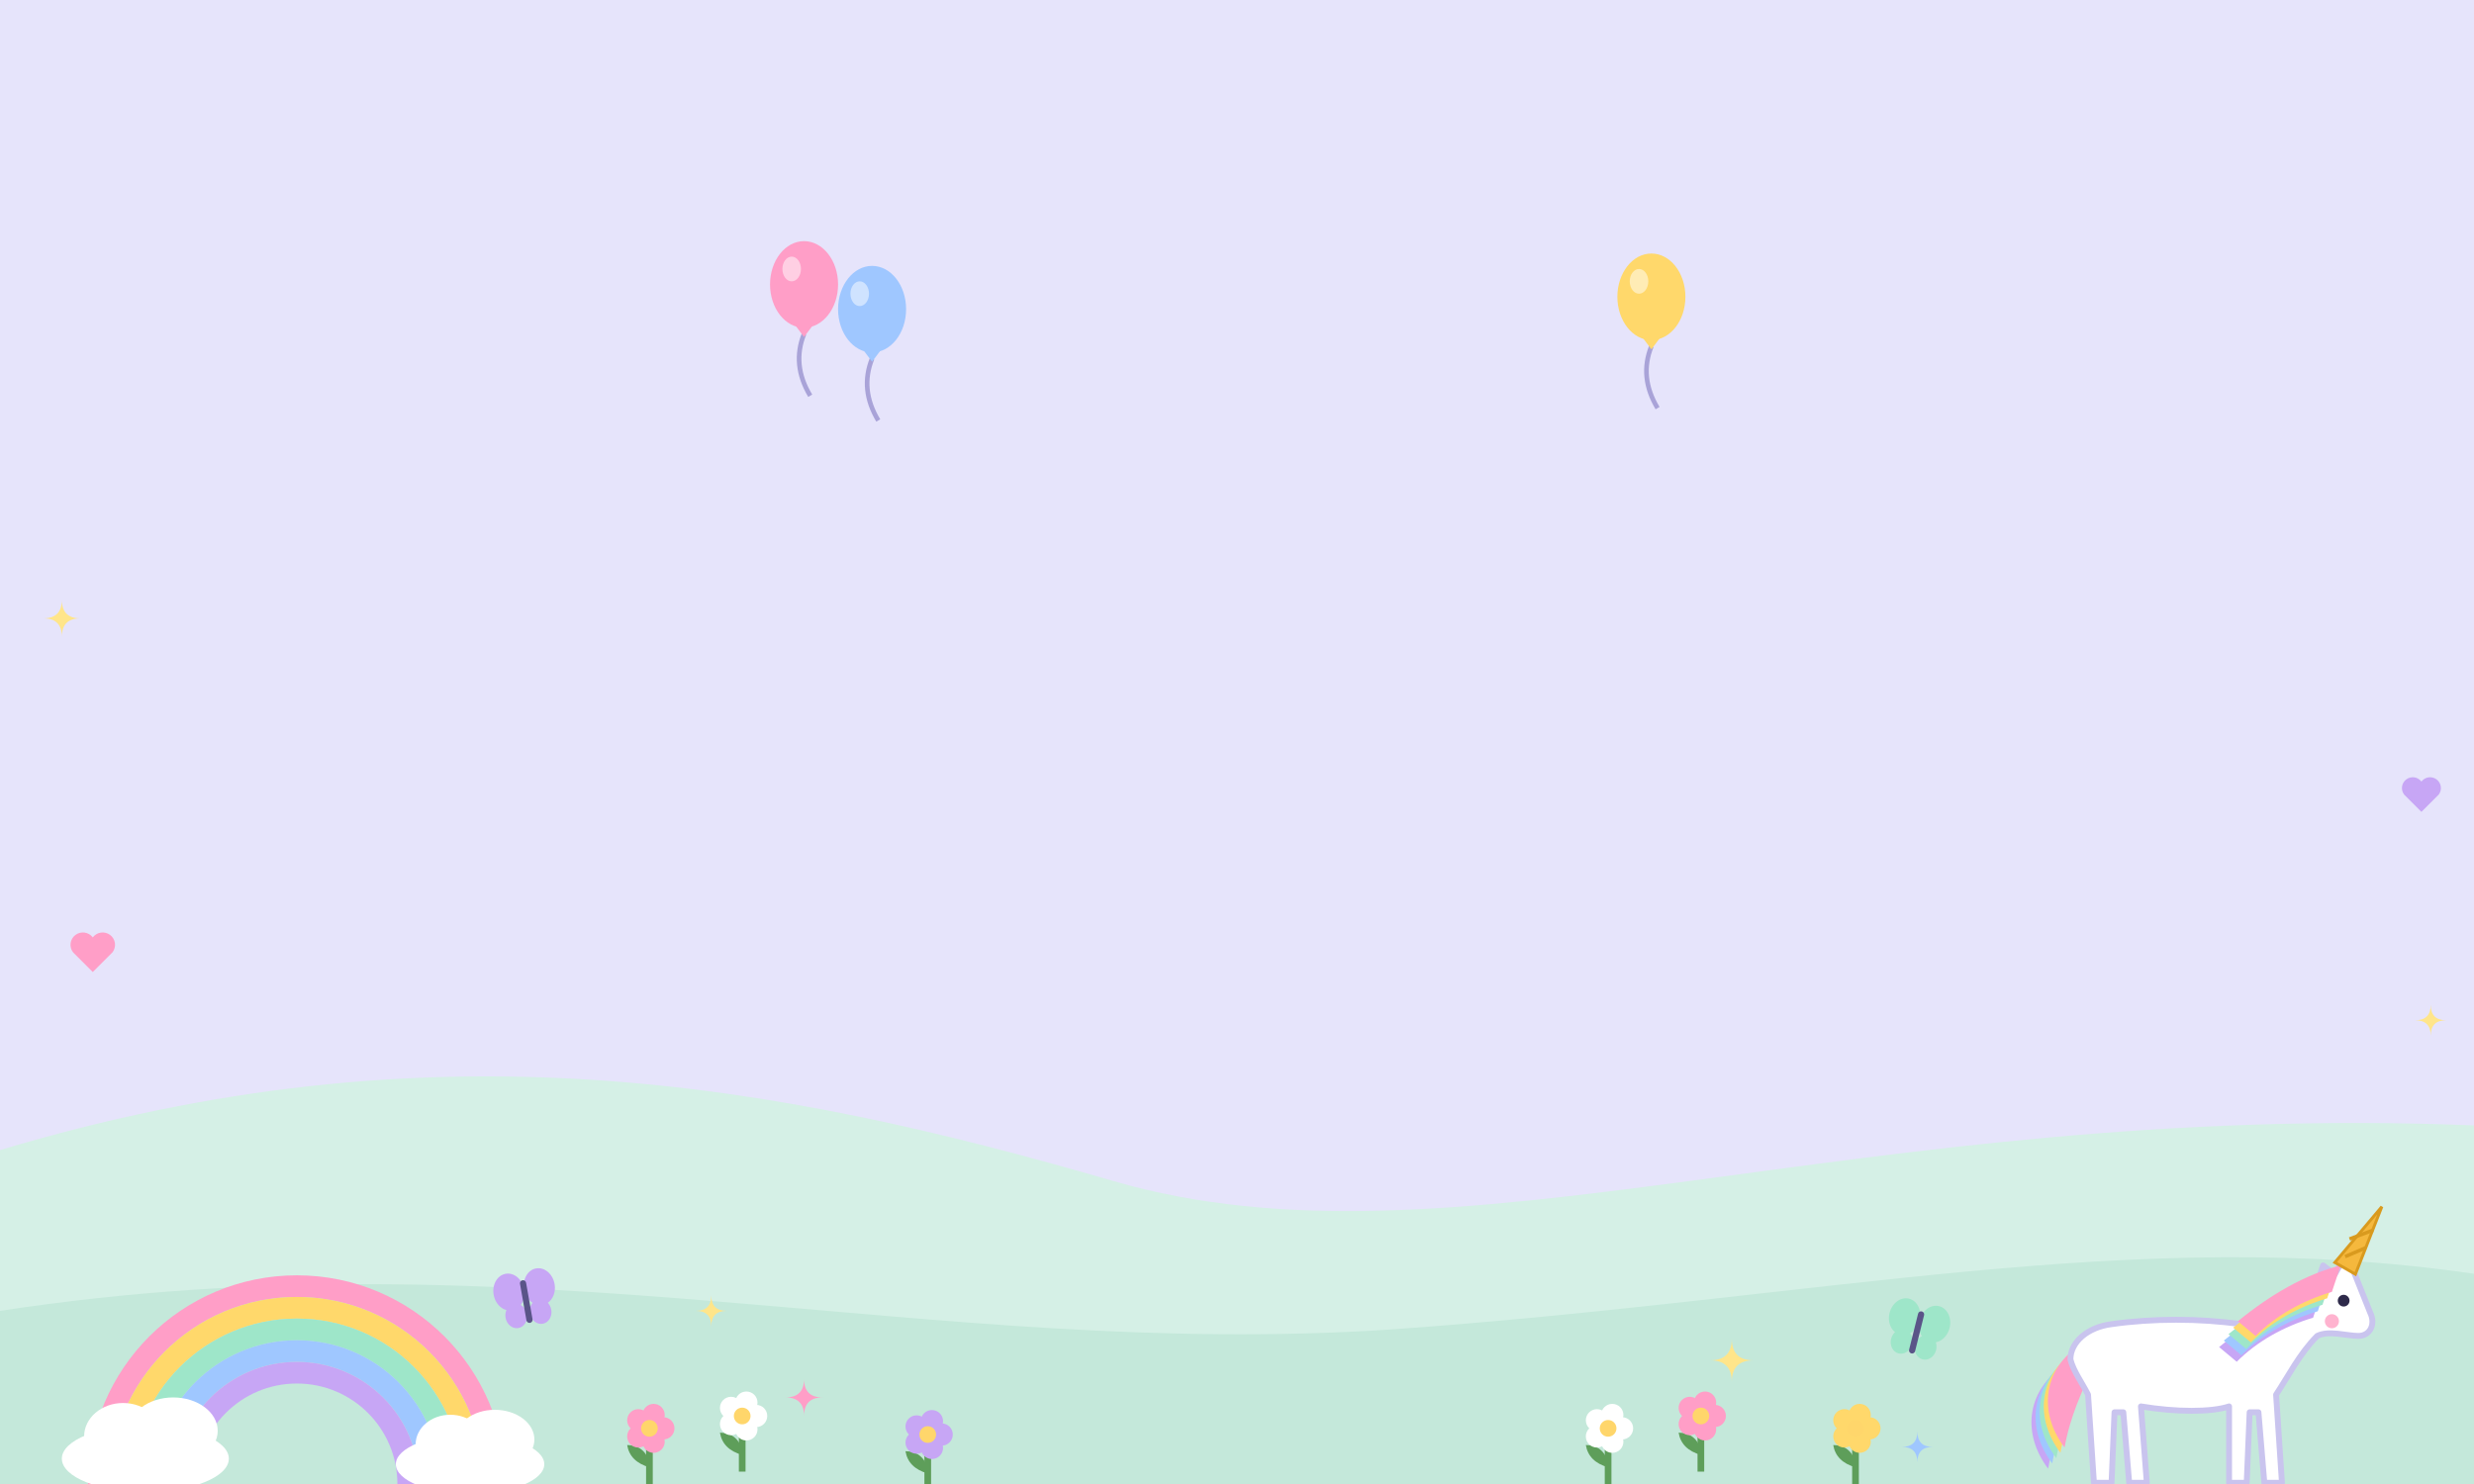
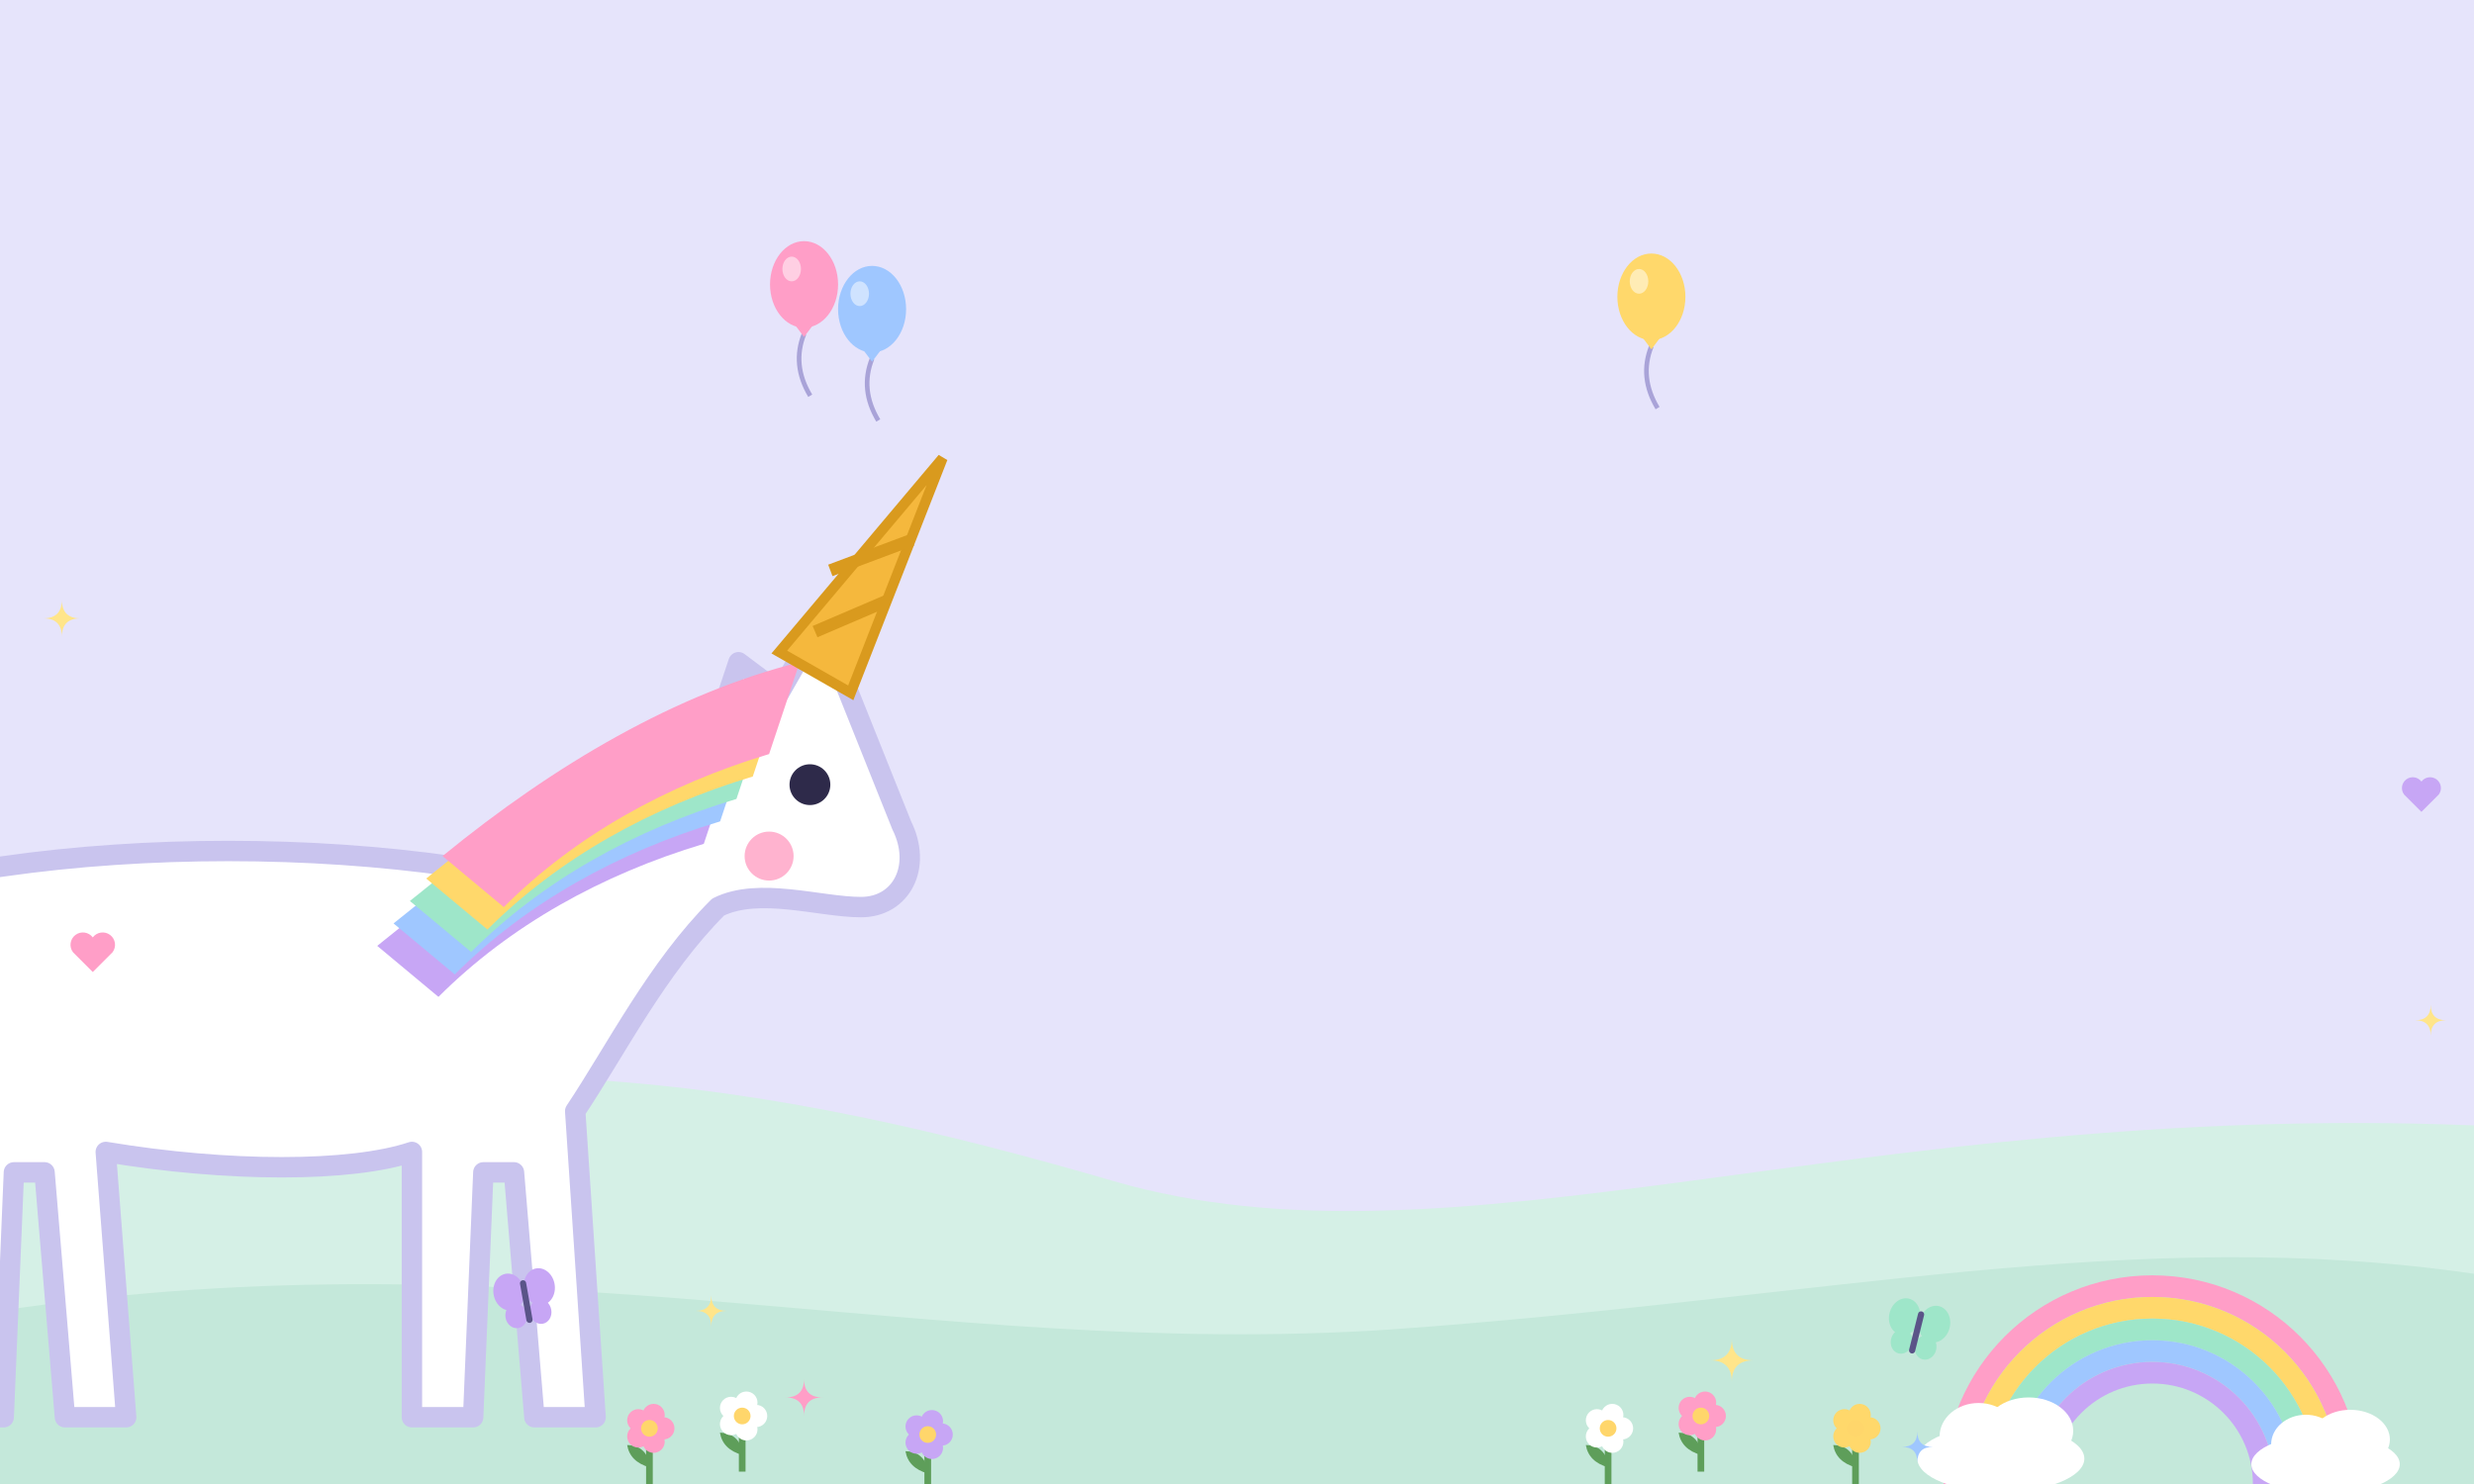
<svg xmlns="http://www.w3.org/2000/svg" viewBox="0 0 800 480" width="1600" height="960" preserveAspectRatio="xMidYMid slice">
  <rect width="800" height="480" fill="#E6E4FB" />
  <path d="M0 372 C140 330 250 350 360 382 C470 414 600 356 800 364 L800 480 L0 480 Z" fill="#D5F0E6" />
  <path d="M0 424 C170 398 300 440 450 430 C590 420 690 396 800 412 L800 480 L0 480 Z" fill="#C4E8DA" />
-   <path d="M32 480a64 64 0 0 1 128 0" fill="none" stroke="#FF9EC7" stroke-width="7" />
-   <path d="M39 480a57 57 0 0 1 114 0" fill="none" stroke="#FFD86B" stroke-width="7" />
-   <path d="M46 480a50 50 0 0 1 100 0" fill="none" stroke="#9EE6C9" stroke-width="7" />
-   <path d="M53 480a43 43 0 0 1 86 0" fill="none" stroke="#9FC7FF" stroke-width="7" />
-   <path d="M60 480a36 36 0 0 1 72 0" fill="none" stroke="#C7A6F5" stroke-width="7" />
-   <g transform="translate(20 452) scale(0.9)" fill="#FFFFFF">
-     <ellipse cx="30" cy="22" rx="30" ry="12" />
-     <ellipse cx="22" cy="14" rx="14" ry="12" />
-     <ellipse cx="40" cy="12" rx="16" ry="12" />
+   <g transform="translate(600 0)">
+     <path d="M32 480a64 64 0 0 1 128 0" fill="none" stroke="#FF9EC7" stroke-width="7" />
+     <path d="M39 480a57 57 0 0 1 114 0" fill="none" stroke="#FFD86B" stroke-width="7" />
+     <path d="M46 480a50 50 0 0 1 100 0" fill="none" stroke="#9EE6C9" stroke-width="7" />
+     <path d="M53 480a43 43 0 0 1 86 0" fill="none" stroke="#9FC7FF" stroke-width="7" />
+     <path d="M60 480a36 36 0 0 1 72 0" fill="none" stroke="#C7A6F5" stroke-width="7" />
+     <g transform="translate(20 452) scale(0.9)" fill="#FFFFFF">
+       <ellipse cx="30" cy="22" rx="30" ry="12" />
+       <ellipse cx="22" cy="14" rx="14" ry="12" />
+       <ellipse cx="40" cy="12" rx="16" ry="12" />
+     </g>
+     <g transform="translate(128 456) scale(0.8)" fill="#FFFFFF">
+       <ellipse cx="30" cy="22" rx="30" ry="12" />
+       <ellipse cx="22" cy="14" rx="14" ry="12" />
+       <ellipse cx="40" cy="12" rx="16" ry="12" />
+     </g>
  </g>
-   <g transform="translate(128 456) scale(0.8)" fill="#FFFFFF">
-     <ellipse cx="30" cy="22" rx="30" ry="12" />
-     <ellipse cx="22" cy="14" rx="14" ry="12" />
-     <ellipse cx="40" cy="12" rx="16" ry="12" />
-   </g>
-   <g transform="translate(774 396) scale(-0.95 0.95)">
+   <g transform="translate(318 168) scale(-3.3 3.3)">
    <path d="M108 42C119 50 121 64 112 76C110 65 106 57 103 50Z" fill="#C7A6F5" transform="translate(5.6 7.2)" />
    <path d="M108 42C119 50 121 64 112 76C110 65 106 57 103 50Z" fill="#9FC7FF" transform="translate(4.2 5.4)" />
    <path d="M108 42C119 50 121 64 112 76C110 65 106 57 103 50Z" fill="#9EE6C9" transform="translate(2.8 3.6)" />
    <path d="M108 42C119 50 121 64 112 76C110 65 106 57 103 50Z" fill="#FFD86B" transform="translate(1.4 1.8)" />
    <path d="M108 42C119 50 121 64 112 76C110 65 106 57 103 50Z" fill="#FF9EC7" transform="translate(0 0)" />
    <path d="M8 30L12 20L16 10L20 17L24 14L26 20C34 22 44 28 52 34C66 32 82 32 96 34C104 35 110 40 110 46C109 50 106 54 104 58L102 88L96 88L95 64L92 64L90 88L84 88L86 62C74 64 62 64 56 62L56 88L50 88L49 64L46 64L44 88L38 88L40 58C36 52 32 44 26 38C22 36 16 38 12 38C8 38 6 34 8 30Z" fill="#FFFFFF" stroke="#C9C4EE" stroke-width="2" stroke-linejoin="round" />
    <path d="M18 14C30 17 42 24 53 33L47 38C40 31 31 26 21 23Z" fill="#C7A6F5" transform="translate(6.4 8.8)" />
    <path d="M18 14C30 17 42 24 53 33L47 38C40 31 31 26 21 23Z" fill="#9FC7FF" transform="translate(4.8 6.6)" />
    <path d="M18 14C30 17 42 24 53 33L47 38C40 31 31 26 21 23Z" fill="#9EE6C9" transform="translate(3.2 4.4)" />
    <path d="M18 14C30 17 42 24 53 33L47 38C40 31 31 26 21 23Z" fill="#FFD86B" transform="translate(1.6 2.2)" />
    <path d="M18 14C30 17 42 24 53 33L47 38C40 31 31 26 21 23Z" fill="#FF9EC7" transform="translate(0 0)" />
    <path d="M13 17 4 -6 20 13z" fill="#F5B83D" stroke="#D99A1E" stroke-width="1" />
    <path d="M7 2l8 3M9.5 8l7 3" stroke="#D99A1E" stroke-width="1.2" />
    <circle cx="17" cy="26" r="2" fill="#2E2A4A" />
    <circle cx="21" cy="33" r="2.4" fill="#FFB3CF" />
  </g>
  <path d="M560 433Q560 440 567 440Q560 440 560 447Q560 440 553 440Q560 440 560 433Z" fill="#FFE58A" />
  <path d="M260 446Q260 452 266 452Q260 452 260 458Q260 452 254 452Q260 452 260 446Z" fill="#FF9EC7" />
  <path d="M620 463Q620 468 625 468Q620 468 620 473Q620 468 615 468Q620 468 620 463Z" fill="#9FC7FF" />
  <path d="M230 419Q230 424 235 424Q230 424 230 429Q230 424 225 424Q230 424 230 419Z" fill="#FFE58A" />
  <path d="M260 108q-4 10 2 20" fill="none" stroke="#A9A3D8" stroke-width="1.5" />
  <ellipse cx="260" cy="92" rx="11" ry="14" fill="#FF9EC7" />
  <path d="M257 105h6l-3 4z" fill="#FF9EC7" />
  <ellipse cx="256" cy="87" rx="3" ry="4" fill="#FFFFFF" opacity=".5" />
  <path d="M282 116q-4 10 2 20" fill="none" stroke="#A9A3D8" stroke-width="1.5" />
  <ellipse cx="282" cy="100" rx="11" ry="14" fill="#9FC7FF" />
  <path d="M279 113h6l-3 4z" fill="#9FC7FF" />
  <ellipse cx="278" cy="95" rx="3" ry="4" fill="#FFFFFF" opacity=".5" />
  <path d="M534 112q-4 10 2 20" fill="none" stroke="#A9A3D8" stroke-width="1.5" />
  <ellipse cx="534" cy="96" rx="11" ry="14" fill="#FFD86B" />
  <path d="M531 109h6l-3 4z" fill="#FFD86B" />
  <ellipse cx="530" cy="91" rx="3" ry="4" fill="#FFFFFF" opacity=".5" />
  <g transform="translate(210 480) scale(0.9)">
    <path d="M0 0v-16" stroke="#5E9E5A" stroke-width="2.4" />
    <path d="M0-6q-7-2-8-8q6 0 8 6" fill="#5E9E5A" />
    <circle cx="5.0" cy="-20.0" r="4" fill="#FF9EC7" />
    <circle cx="1.5" cy="-15.2" r="4" fill="#FF9EC7" />
    <circle cx="-4.0" cy="-17.1" r="4" fill="#FF9EC7" />
    <circle cx="-4.0" cy="-22.9" r="4" fill="#FF9EC7" />
    <circle cx="1.5" cy="-24.8" r="4" fill="#FF9EC7" />
    <circle cx="0" cy="-20" r="3" fill="#FFD66B" />
  </g>
  <g transform="translate(240 476) scale(0.9)">
    <path d="M0 0v-16" stroke="#5E9E5A" stroke-width="2.4" />
    <path d="M0-6q-7-2-8-8q6 0 8 6" fill="#5E9E5A" />
    <circle cx="5.0" cy="-20.0" r="4" fill="#FFFFFF" />
    <circle cx="1.5" cy="-15.2" r="4" fill="#FFFFFF" />
    <circle cx="-4.0" cy="-17.1" r="4" fill="#FFFFFF" />
    <circle cx="-4.0" cy="-22.9" r="4" fill="#FFFFFF" />
    <circle cx="1.5" cy="-24.8" r="4" fill="#FFFFFF" />
    <circle cx="0" cy="-20" r="3" fill="#FFD66B" />
  </g>
  <g transform="translate(300 482) scale(0.9)">
    <path d="M0 0v-16" stroke="#5E9E5A" stroke-width="2.4" />
    <path d="M0-6q-7-2-8-8q6 0 8 6" fill="#5E9E5A" />
    <circle cx="5.0" cy="-20.0" r="4" fill="#C7A6F5" />
    <circle cx="1.5" cy="-15.2" r="4" fill="#C7A6F5" />
    <circle cx="-4.0" cy="-17.1" r="4" fill="#C7A6F5" />
    <circle cx="-4.0" cy="-22.9" r="4" fill="#C7A6F5" />
    <circle cx="1.5" cy="-24.8" r="4" fill="#C7A6F5" />
    <circle cx="0" cy="-20" r="3" fill="#FFD66B" />
  </g>
  <g transform="translate(520 480) scale(0.9)">
    <path d="M0 0v-16" stroke="#5E9E5A" stroke-width="2.4" />
    <path d="M0-6q-7-2-8-8q6 0 8 6" fill="#5E9E5A" />
    <circle cx="5.0" cy="-20.0" r="4" fill="#FFFFFF" />
    <circle cx="1.5" cy="-15.2" r="4" fill="#FFFFFF" />
    <circle cx="-4.0" cy="-17.1" r="4" fill="#FFFFFF" />
    <circle cx="-4.0" cy="-22.9" r="4" fill="#FFFFFF" />
    <circle cx="1.5" cy="-24.8" r="4" fill="#FFFFFF" />
    <circle cx="0" cy="-20" r="3" fill="#FFD66B" />
  </g>
  <g transform="translate(550 476) scale(0.9)">
    <path d="M0 0v-16" stroke="#5E9E5A" stroke-width="2.4" />
    <path d="M0-6q-7-2-8-8q6 0 8 6" fill="#5E9E5A" />
    <circle cx="5.0" cy="-20.0" r="4" fill="#FF9EC7" />
    <circle cx="1.5" cy="-15.2" r="4" fill="#FF9EC7" />
    <circle cx="-4.0" cy="-17.1" r="4" fill="#FF9EC7" />
    <circle cx="-4.0" cy="-22.9" r="4" fill="#FF9EC7" />
    <circle cx="1.5" cy="-24.8" r="4" fill="#FF9EC7" />
    <circle cx="0" cy="-20" r="3" fill="#FFD66B" />
  </g>
  <g transform="translate(600 480) scale(0.9)">
    <path d="M0 0v-16" stroke="#5E9E5A" stroke-width="2.4" />
    <path d="M0-6q-7-2-8-8q6 0 8 6" fill="#5E9E5A" />
    <circle cx="5.0" cy="-20.0" r="4" fill="#FFD86B" />
    <circle cx="1.5" cy="-15.2" r="4" fill="#FFD86B" />
    <circle cx="-4.0" cy="-17.1" r="4" fill="#FFD86B" />
    <circle cx="-4.0" cy="-22.9" r="4" fill="#FFD86B" />
    <circle cx="1.5" cy="-24.8" r="4" fill="#FFD86B" />
    <circle cx="0" cy="-20" r="3" fill="#FFD66B" />
  </g>
  <g transform="translate(170 420) rotate(-10)">
    <ellipse cx="-5" cy="-3" rx="5" ry="6" fill="#C7A6F5" />
    <ellipse cx="5" cy="-3" rx="5" ry="6" fill="#C7A6F5" />
    <ellipse cx="-4" cy="5" rx="3.5" ry="4" fill="#C7A6F5" />
    <ellipse cx="4" cy="5" rx="3.5" ry="4" fill="#C7A6F5" />
    <rect x="-1" y="-6" width="2" height="14" rx="1" fill="#5A5488" />
  </g>
  <g transform="translate(620 430) rotate(14)">
    <ellipse cx="-5" cy="-3" rx="5" ry="6" fill="#9EE6C9" />
    <ellipse cx="5" cy="-3" rx="5" ry="6" fill="#9EE6C9" />
    <ellipse cx="-4" cy="5" rx="3.5" ry="4" fill="#9EE6C9" />
    <ellipse cx="4" cy="5" rx="3.5" ry="4" fill="#9EE6C9" />
    <rect x="-1" y="-6" width="2" height="14" rx="1" fill="#5A5488" />
  </g>
  <path transform="translate(22 300) scale(0.8)" d="M10 18 2 10a4.5 4.5 0 0 1 8-6 4.5 4.5 0 0 1 8 6z" fill="#FF9EC7" />
  <path transform="translate(776 250) scale(0.7)" d="M10 18 2 10a4.5 4.5 0 0 1 8-6 4.5 4.5 0 0 1 8 6z" fill="#C7A6F5" />
  <path d="M20 194Q20 200 26 200Q20 200 20 206Q20 200 14 200Q20 200 20 194Z" fill="#FFE58A" />
  <path d="M786 325Q786 330 791 330Q786 330 786 335Q786 330 781 330Q786 330 786 325Z" fill="#FFE58A" />
</svg>
